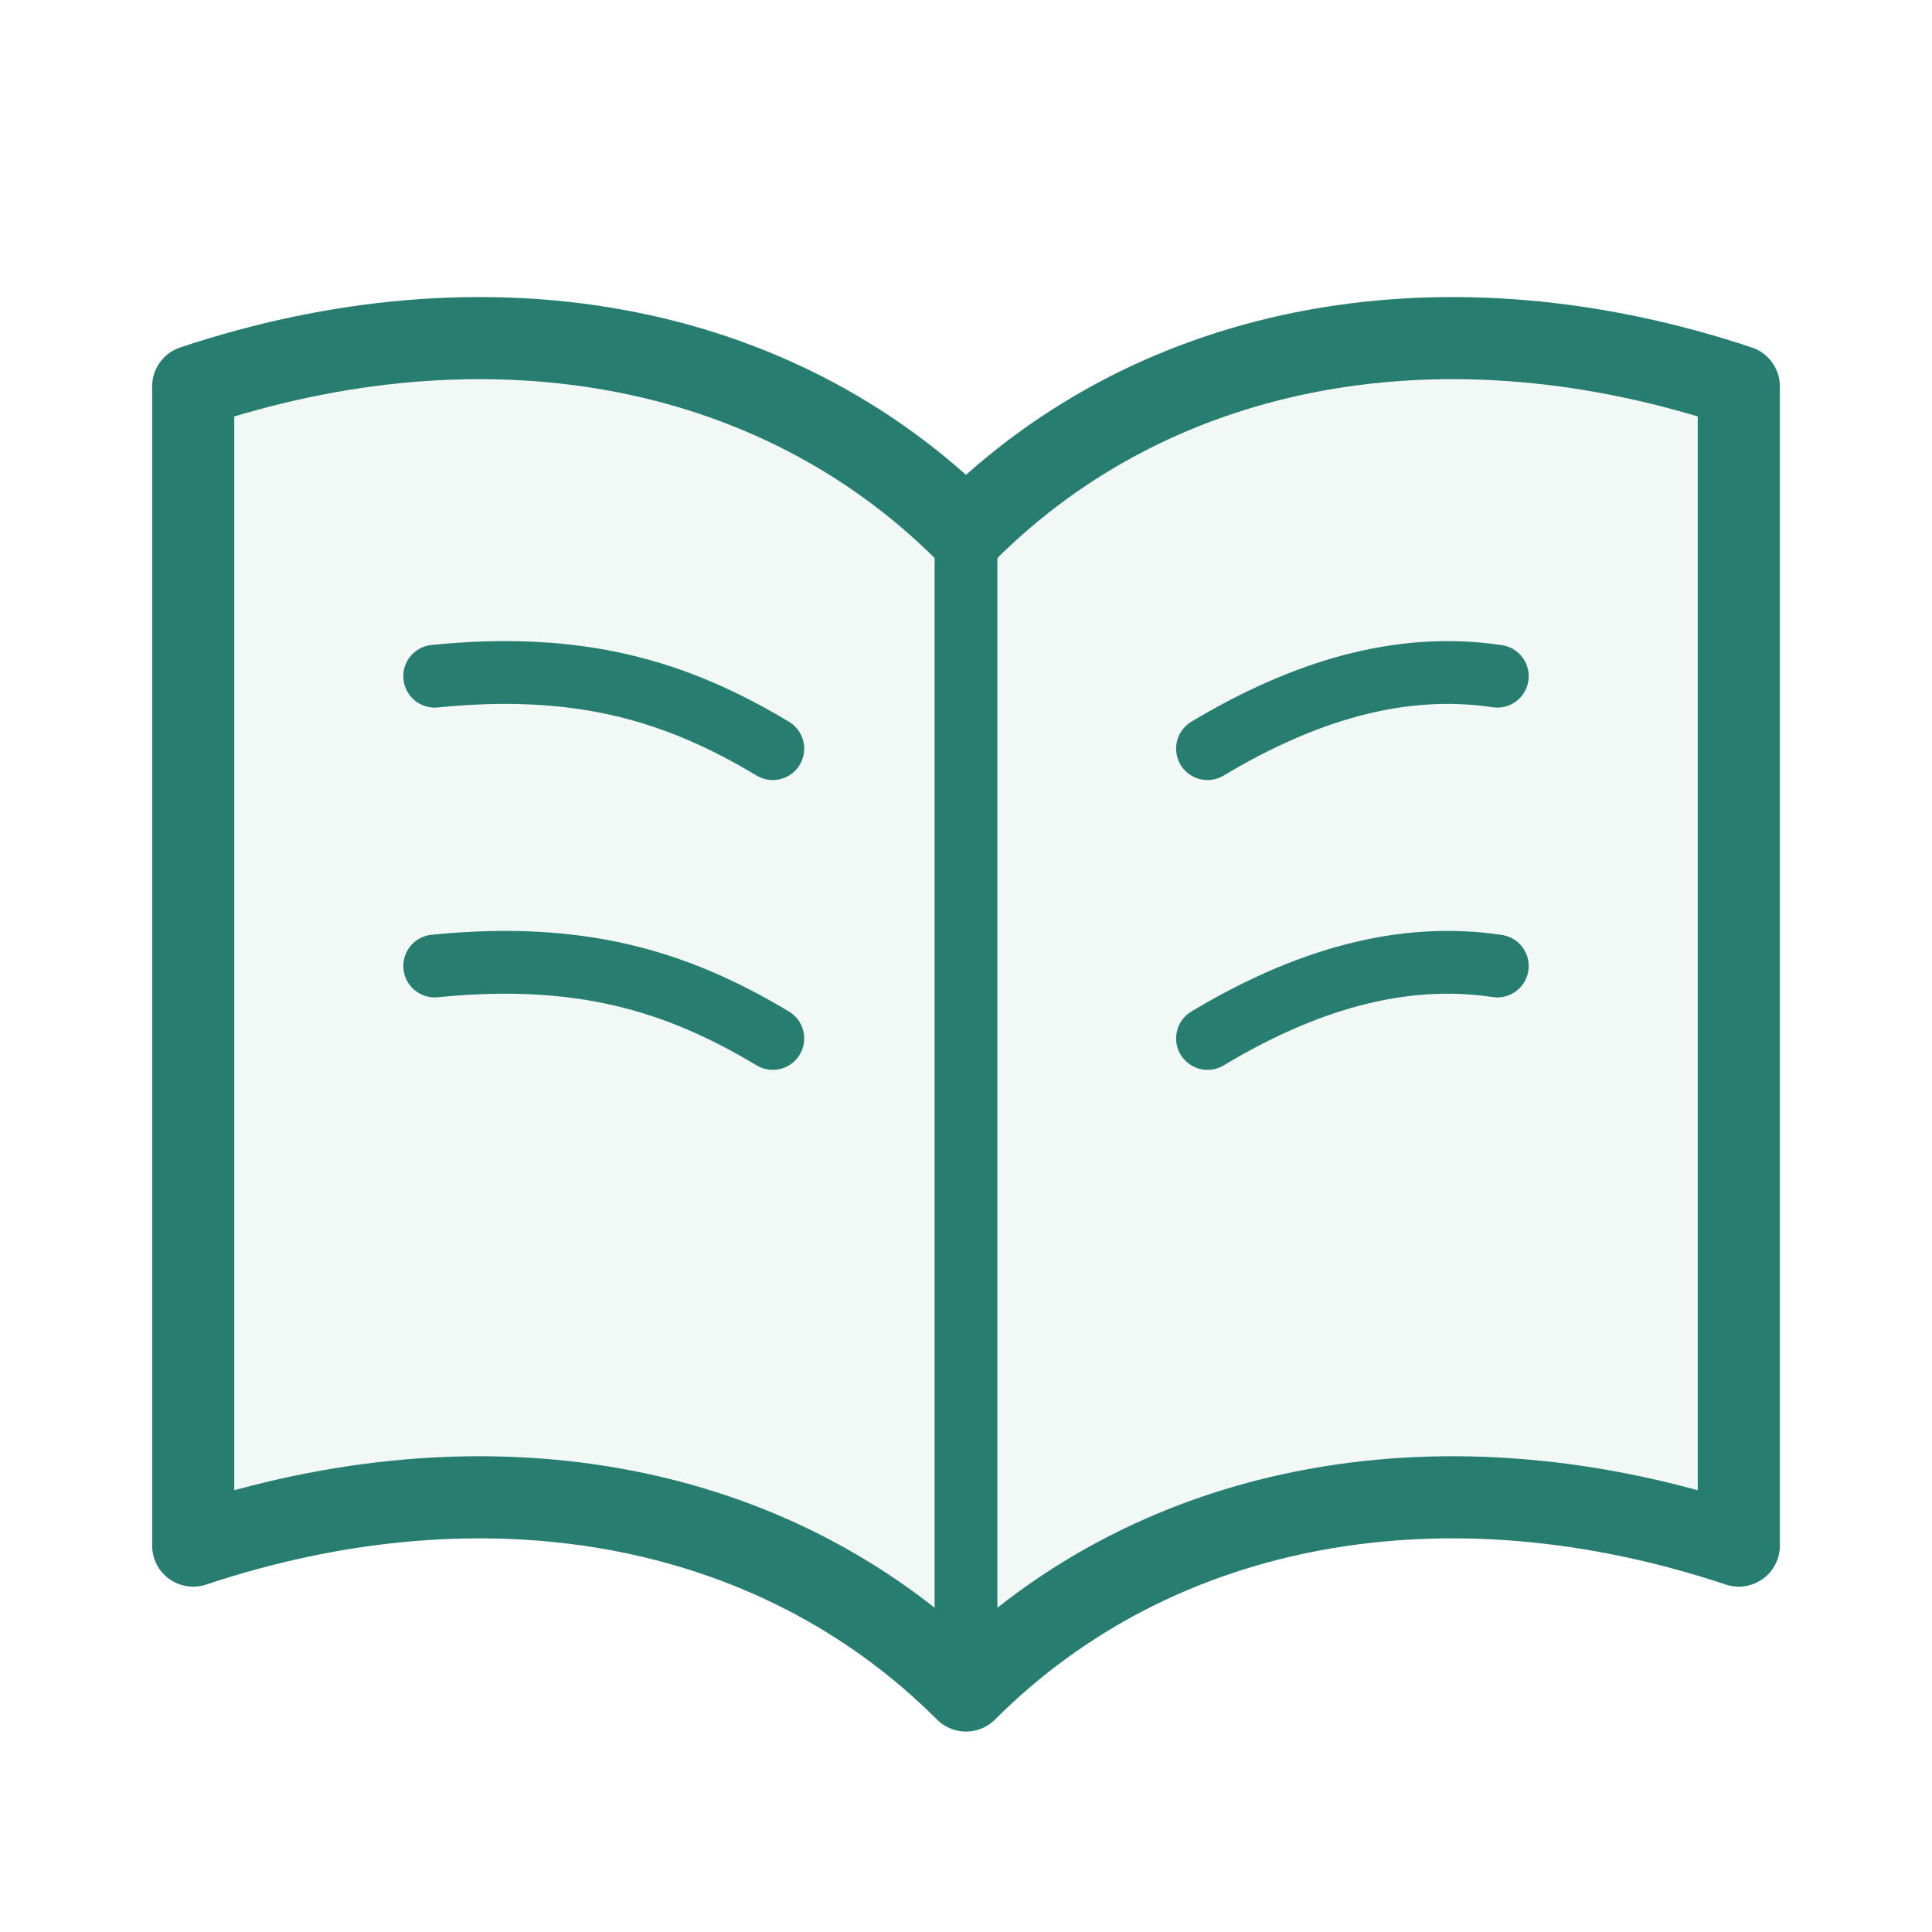
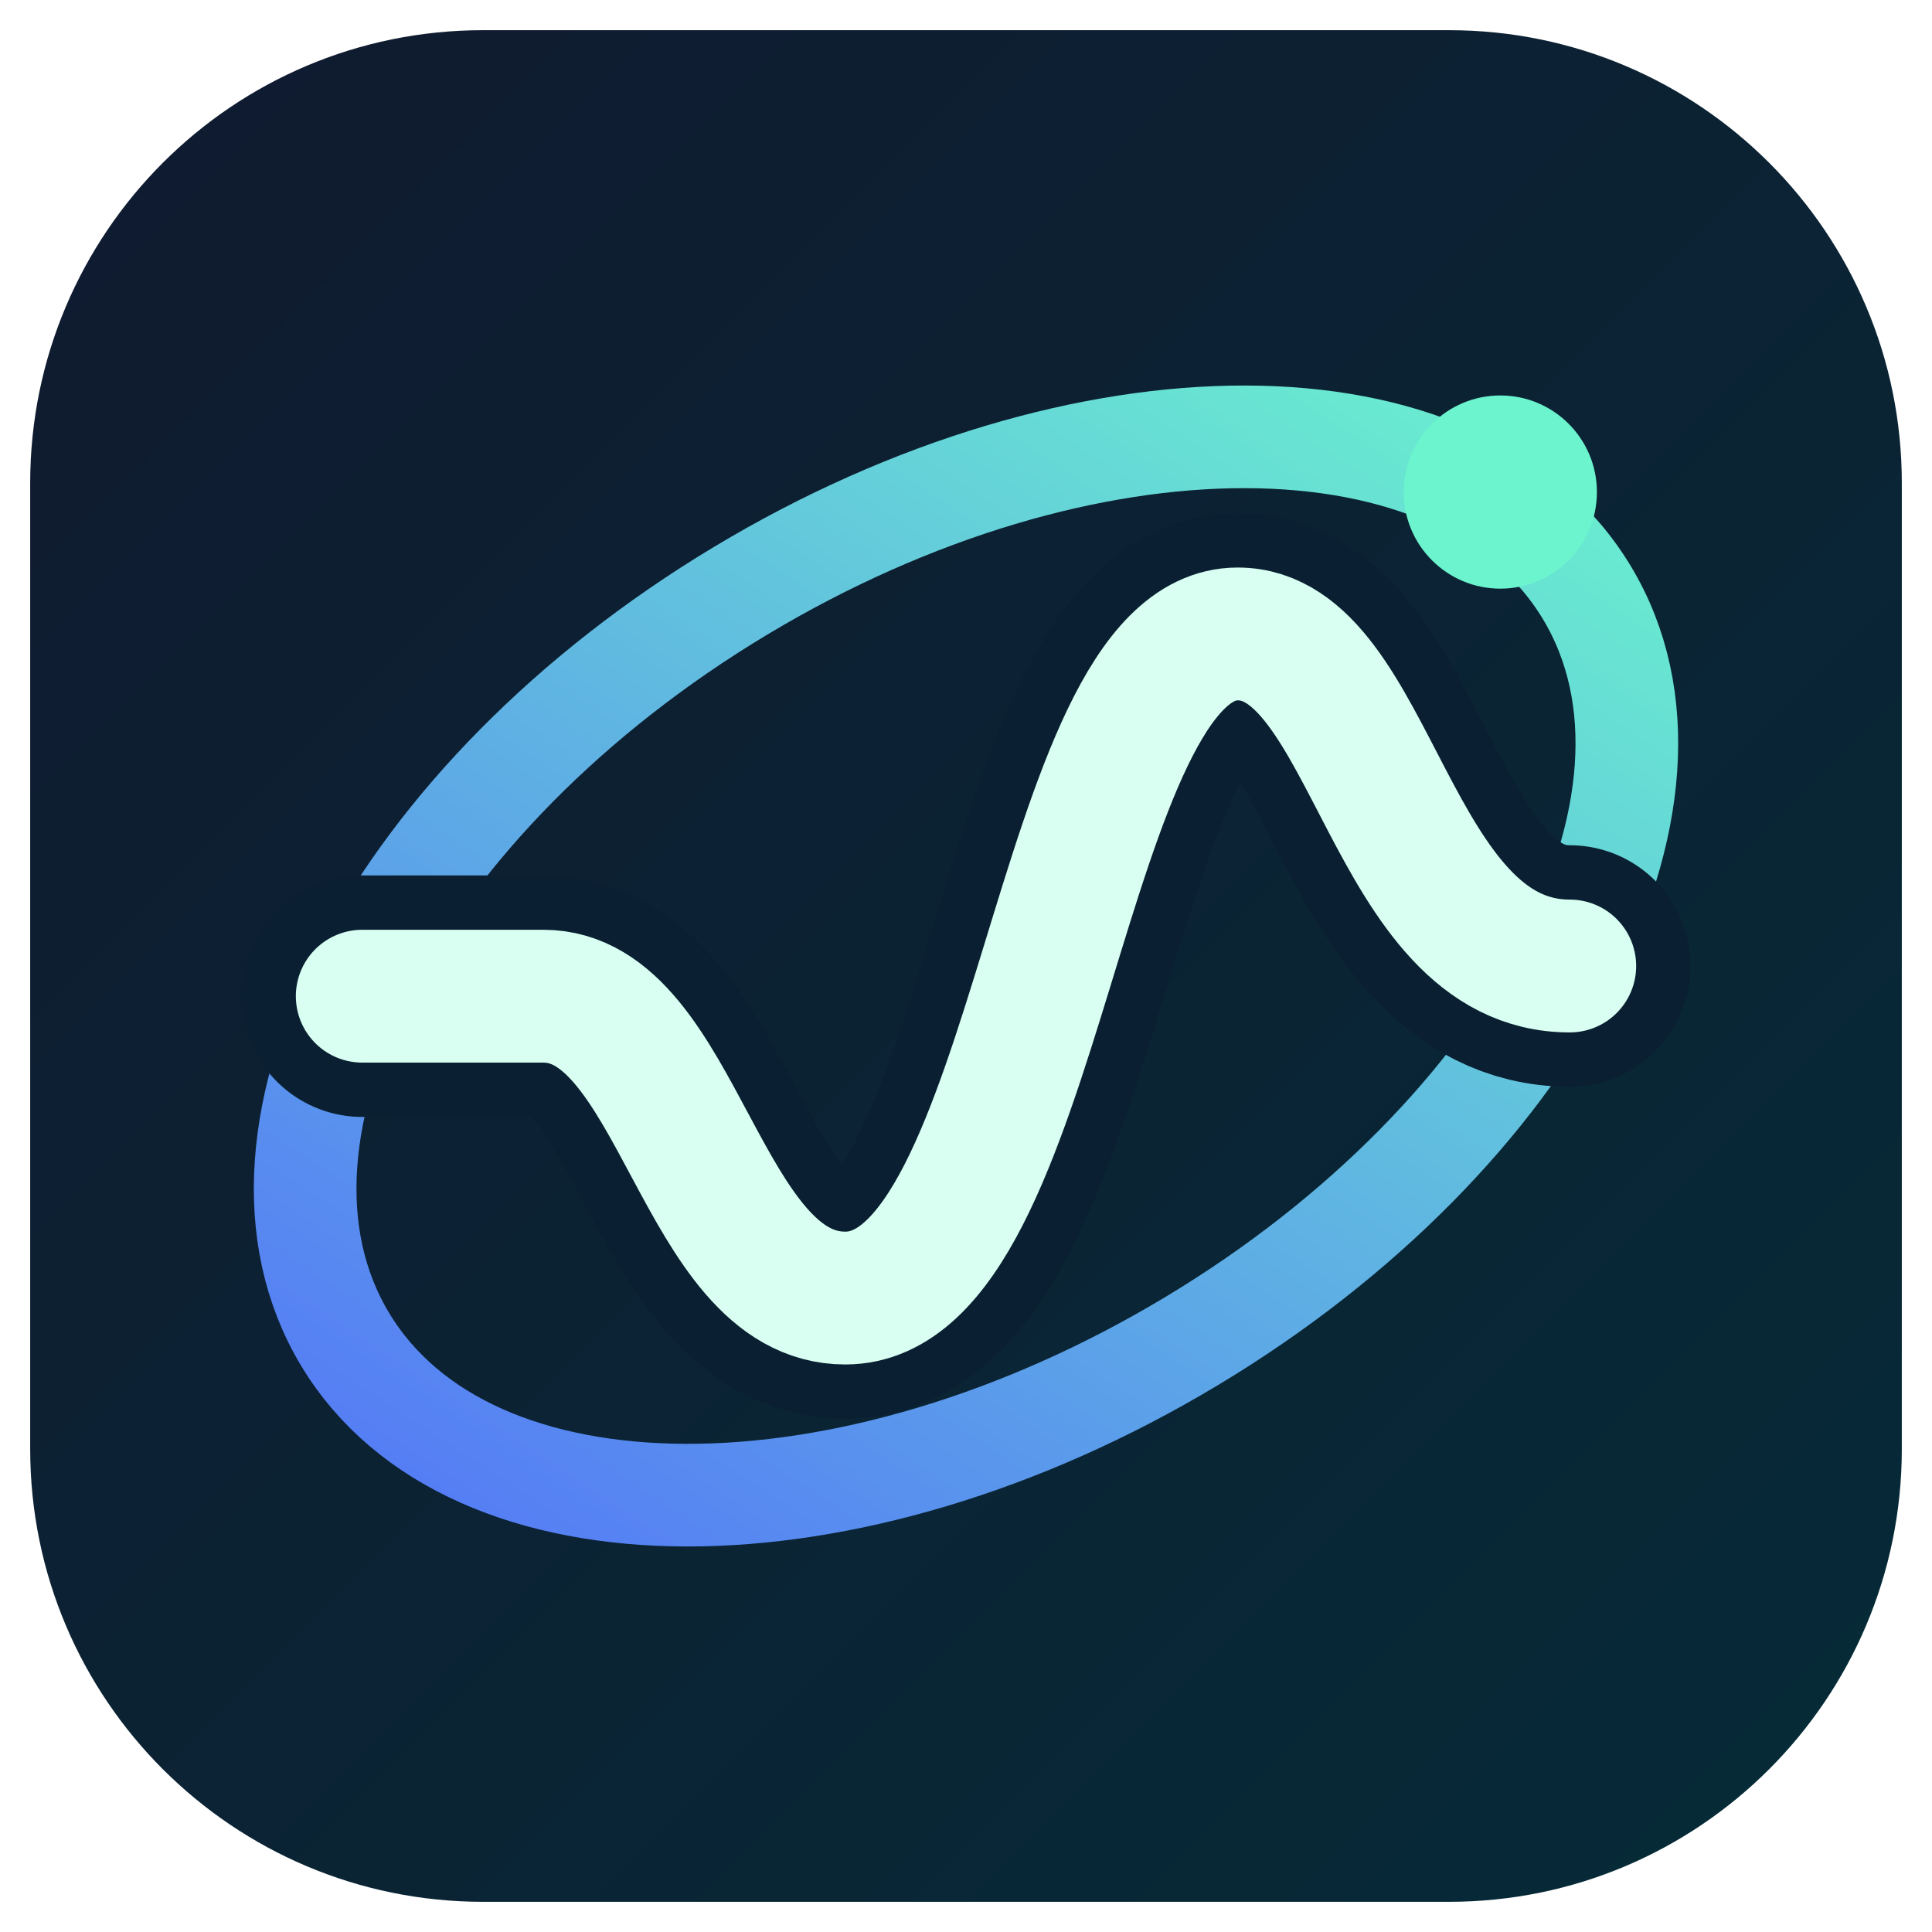
- <svg xmlns="http://www.w3.org/2000/svg" viewBox="0 0 40 40">
-   <path d="M20 11c-4-4-10-5-16-3v24c6-2 12-1 16 3 4-4 10-5 16-3V8c-6-2-12-1-16 3Z" fill="#f1f8f5" stroke="#277e70" stroke-width="1.7" stroke-linejoin="round" />
-   <path d="M20 11v24M9 14c3-.3 5 .3 7 1.5M9 20c3-.3 5 .3 7 1.5M25 15.5c2-1.2 4-1.8 6-1.5M25 21.5c2-1.2 4-1.8 6-1.5" fill="none" stroke="#277e70" stroke-width="1.3" stroke-linecap="round" />
+ <svg xmlns="http://www.w3.org/2000/svg" viewBox="0 0 64 64" role="img" aria-label="Vibe Physics AI">
+   <defs>
+     <linearGradient id="tile" x2="1" y2="1" gradientUnits="objectBoundingBox">
+       <stop stop-color="#101a2f" />
+       <stop offset="1" stop-color="#062b38" />
+     </linearGradient>
+     <linearGradient id="orbit" x1="9" y1="42" x2="57" y2="19" gradientUnits="userSpaceOnUse">
+       <stop stop-color="#557cf5" />
+       <stop offset="1" stop-color="#6bf4cd" />
+     </linearGradient>
+   </defs>
+   <rect x="1" y="1" width="62" height="62" rx="15" fill="url(#tile)" />
+   <ellipse cx="32" cy="32" rx="24" ry="14.5" transform="rotate(-31 32 32)" fill="none" stroke="url(#orbit)" stroke-width="3.4" />
+   <path d="M12 33h6c4.5 0 5.2 10 10 10 6.5 0 7-22 13-22 4.5 0 5 11 11 11" fill="none" stroke="#0a2032" stroke-width="8" stroke-linecap="round" stroke-linejoin="round" />
+   <path d="M12 33h6c4.5 0 5.2 10 10 10 6.5 0 7-22 13-22 4.5 0 5 11 11 11" fill="none" stroke="#d8fff1" stroke-width="4.4" stroke-linecap="round" stroke-linejoin="round" />
+   <circle cx="49.7" cy="16.3" r="3.2" fill="#6bf4cd" />
</svg>
